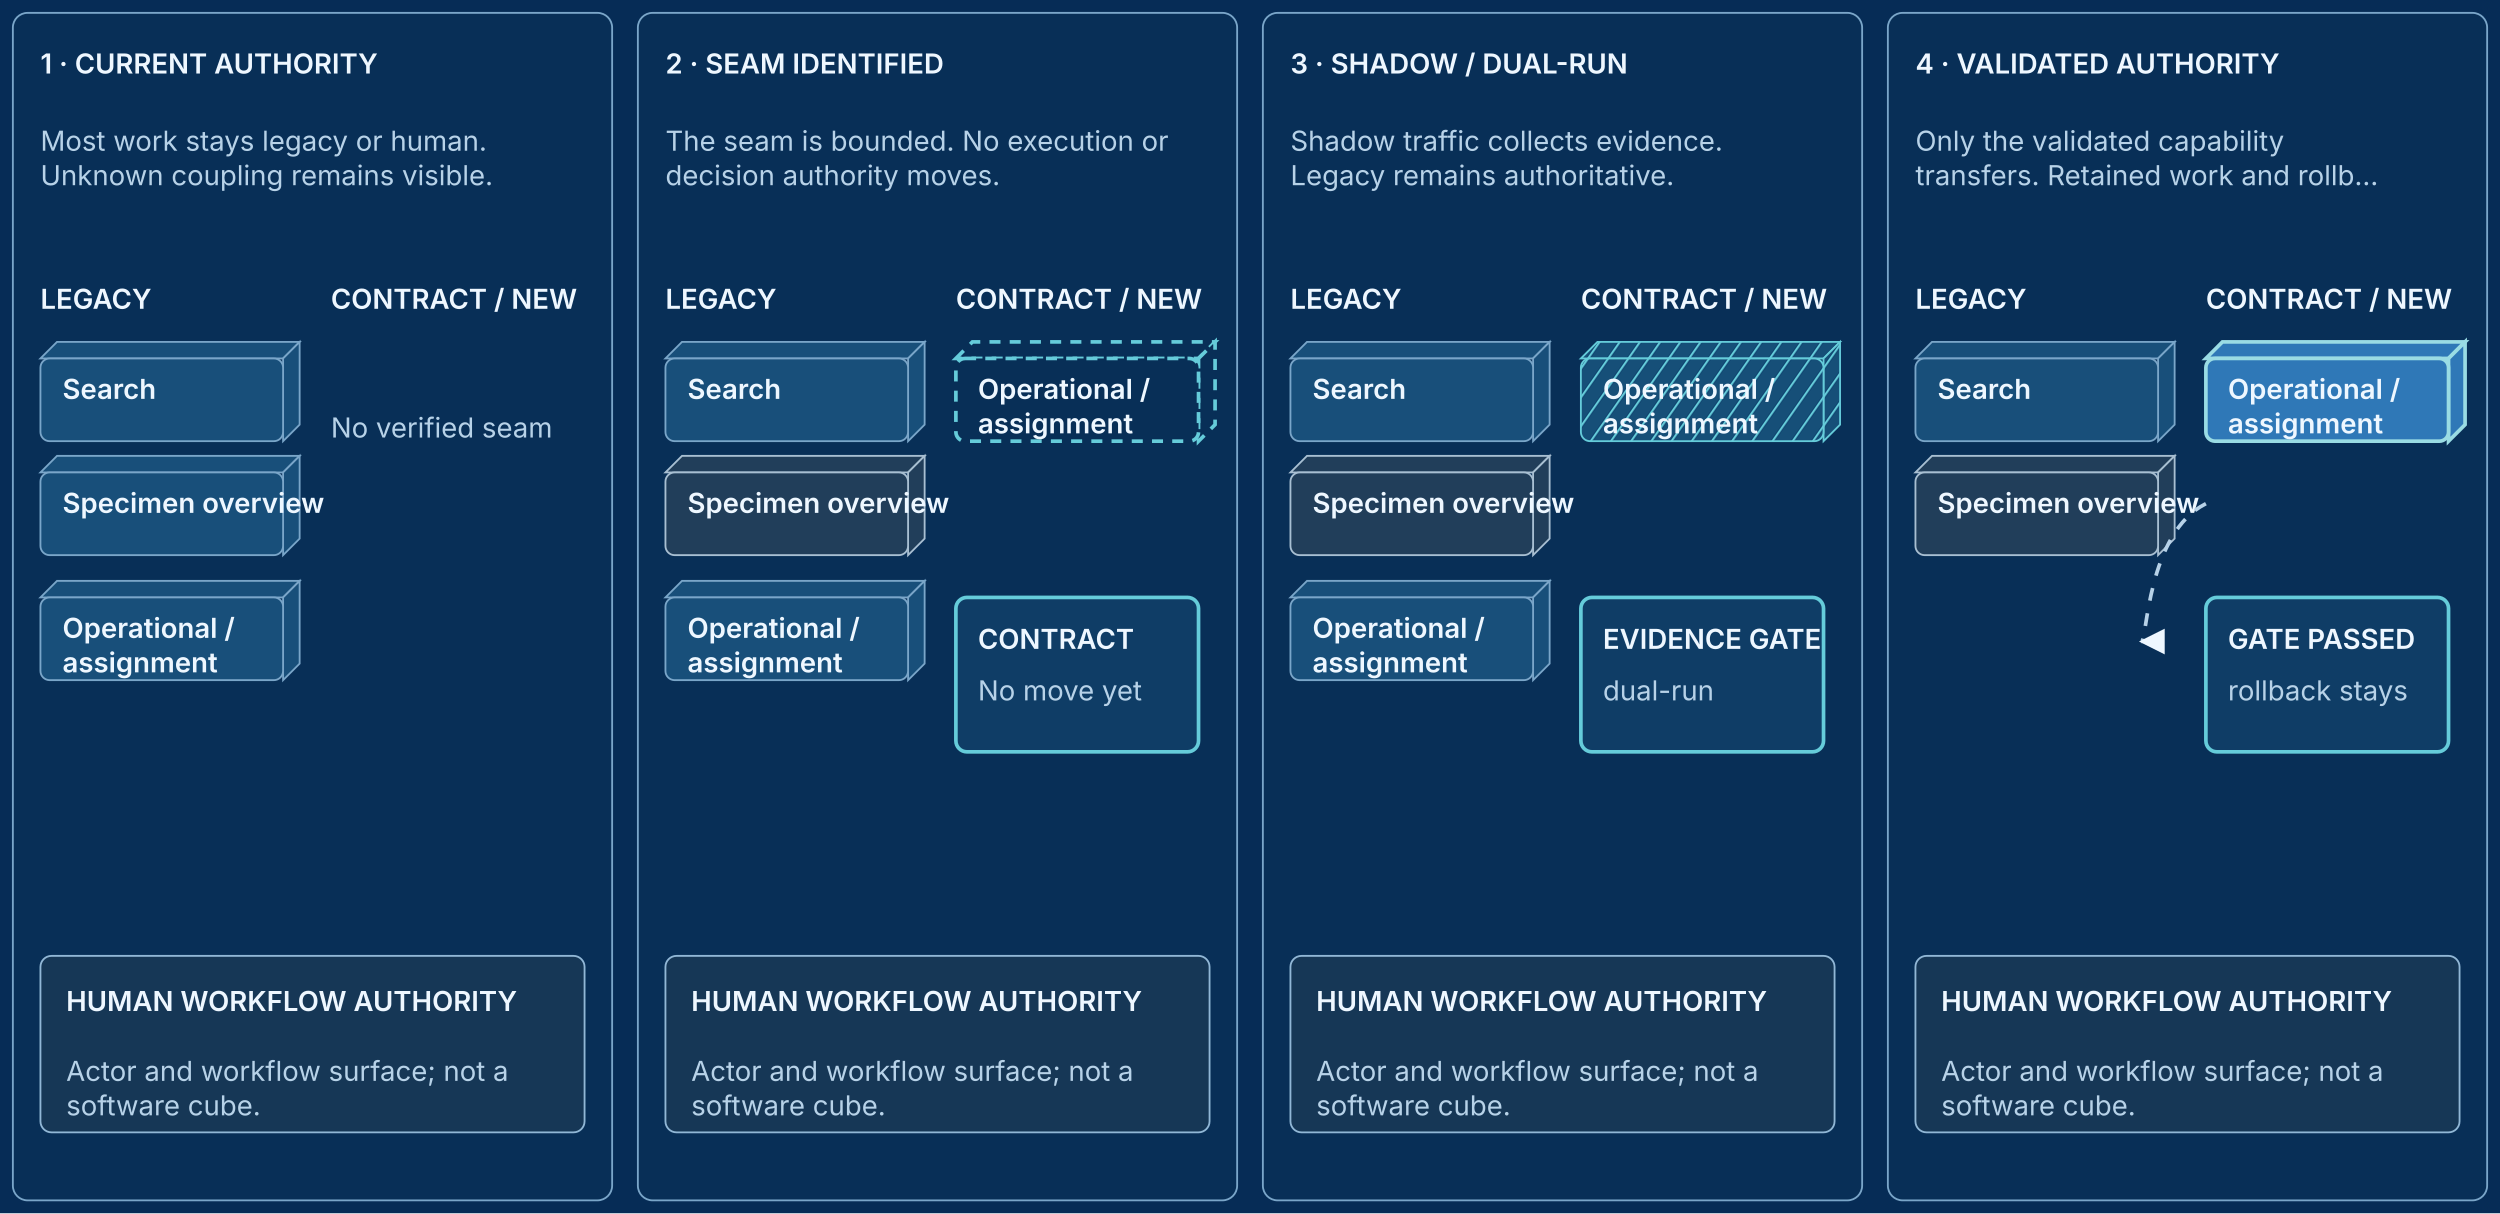
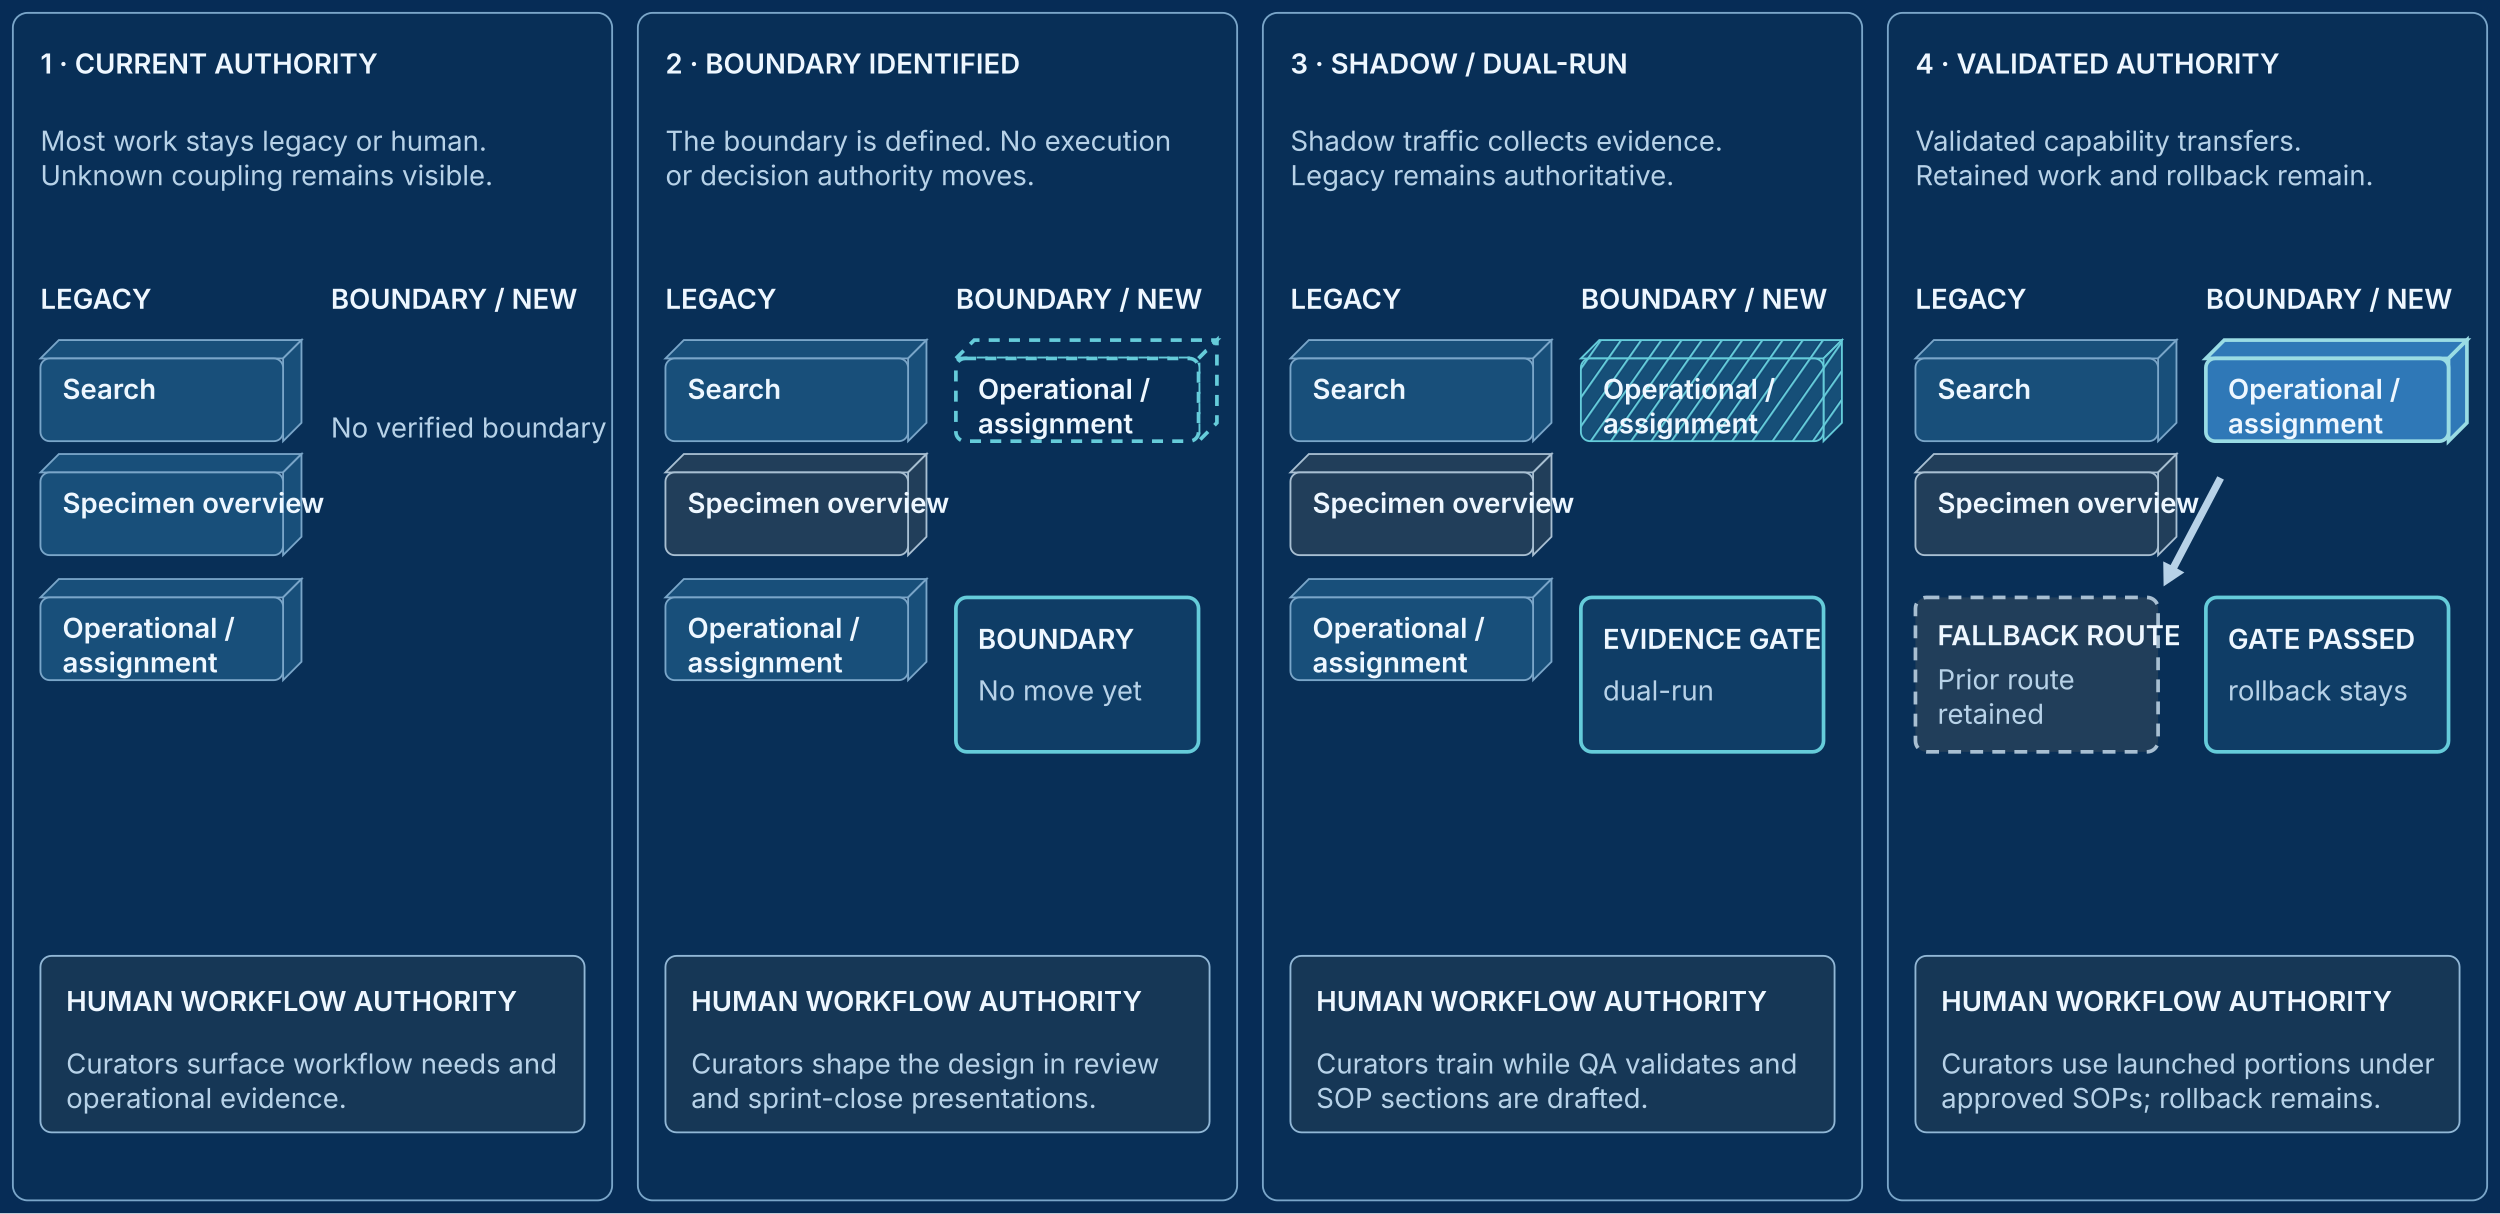
<svg xmlns="http://www.w3.org/2000/svg" viewBox="0 0 1360 660" role="img" aria-labelledby="four-state-title four-state-desc" style="color:#eef7ff">
  <defs>
-     <marker id="a3-arrow" viewBox="0 0 10 10" refX="9" refY="5" markerWidth="7" markerHeight="7" orient="auto-start-reverse">
-       <path d="M 0 0 L 10 5 L 0 10 z" fill="currentColor" />
-     </marker>
    <pattern id="a3-hatch" width="9" height="9" patternUnits="userSpaceOnUse" patternTransform="rotate(35)">
      <rect width="9" height="9" fill="#164f78" />
      <line x1="0" y1="0" x2="0" y2="9" stroke="#65ccda" stroke-width="2" />
    </pattern>
  </defs>
  <style>
        text{font-family:Inter,system-ui,sans-serif;font-size:15px;fill:#eef7ff}
        .a3-strong{font-weight:600}.a3-secondary{fill:#b7d2e8}
        .a3-front,.a3-top,.a3-side{stroke:#7aa6c9;stroke-width:1}
        .state-legacy .a3-front,.state-legacy .a3-top,.state-legacy .a3-side{fill:#184f7a}
        .state-retained_legacy .a3-front,.state-retained_legacy .a3-top,.state-retained_legacy .a3-side{fill:#213e5a;stroke:#a8bfd2}
        .state-seam .a3-front,.state-seam .a3-top,.state-seam .a3-side{fill:#082f57;stroke:#65ccda;stroke-width:2;stroke-dasharray:6 5}
        .state-shadow .a3-front,.state-shadow .a3-top,.state-shadow .a3-side{fill:url(#a3-hatch);stroke:#65ccda}
        .state-new .a3-front,.state-new .a3-top,.state-new .a3-side{fill:#2f78b7;stroke:#9adce4;stroke-width:2}
        .a3-gate{fill:#0f3d66;stroke:#65ccda;stroke-width:2}
+         .a3-fallback rect{fill:#213e5a;stroke:#a8bfd2;stroke-width:2;stroke-dasharray:7 5}
        .a3-human{fill:#163756;stroke:#91b7d6}
-         .a3-route{fill:none;stroke:#eef7ff;stroke-width:2;marker-end:url(#a3-arrow)}
-         .a3-route.secondary{stroke:#b7d2e8;stroke-dasharray:7 7}
+         .a3-route{fill:currentColor;color:#eef7ff}
+         .a3-route.secondary{color:#b7d2e8}
      </style>
  <rect width="1360" height="660" fill="#062c56" />
-   <g>
+   <g id="four-state-f0" data-phase="F0" role="group" aria-label="1 · Current authority">
    <rect x="7" y="7" width="326" height="646" rx="8" fill="#082f57" stroke="#7aa6c9" />
    <text x="22" y="40" class="a3-strong">
      <tspan x="22" dy="0">1 · CURRENT AUTHORITY</tspan>
    </text>
    <text x="22" y="82" class="a3-secondary">
      <tspan x="22" dy="0">Most work stays legacy or human.</tspan>
      <tspan x="22" dy="1.25em">Unknown coupling remains visible.</tspan>
    </text>
    <text x="22" y="168" class="a3-strong">
      <tspan x="22" dy="0">LEGACY</tspan>
    </text>
    <text x="180" y="168" class="a3-strong">
-       <tspan x="180" dy="0">CONTRACT / NEW</tspan>
-     </text>
-     <g class="a3-cube state-legacy" data-cube-id="CAP-SEARCH" role="button" tabindex="0" aria-label="Search; Legacy authority">
-       <polygon class="a3-top" points="22,195 31,186 163,186 154,195" />
-       <polygon class="a3-side" points="154,195 163,186 163,231 154,240" />
+       <tspan x="180" dy="0">BOUNDARY / NEW</tspan>
+     </text>
+     <g class="a3-cube state-legacy" data-cube-id="CAP-SEARCH" role="group" aria-label="Search; Legacy authority">
+       <polygon class="a3-top" points="22,195 32,185 164,185 154,195" />
+       <polygon class="a3-side" points="154,195 164,185 164,230 154,240" />
      <rect class="a3-front" x="22" y="195" width="132" height="45" rx="5" />
      <text x="34" y="217" class="a3-strong">
        <tspan x="34" dy="0">Search</tspan>
      </text>
    </g>
-     <g class="a3-cube state-legacy" data-cube-id="CAP-SPECIMEN" role="button" tabindex="0" aria-label="Specimen overview; Legacy authority">
-       <polygon class="a3-top" points="22,257 31,248 163,248 154,257" />
-       <polygon class="a3-side" points="154,257 163,248 163,293 154,302" />
+     <g class="a3-cube state-legacy" data-cube-id="CAP-SPECIMEN" role="group" aria-label="Specimen overview; Legacy authority">
+       <polygon class="a3-top" points="22,257 32,247 164,247 154,257" />
+       <polygon class="a3-side" points="154,257 164,247 164,292 154,302" />
      <rect class="a3-front" x="22" y="257" width="132" height="45" rx="5" />
      <text x="34" y="279" class="a3-strong">
        <tspan x="34" dy="0">Specimen overview</tspan>
      </text>
    </g>
-     <g class="a3-cube state-legacy" data-cube-id="CAP-OP-ASSIGN" role="button" tabindex="0" aria-label="Operational / assignment; Legacy authority">
-       <polygon class="a3-top" points="22,325 31,316 163,316 154,325" />
-       <polygon class="a3-side" points="154,325 163,316 163,361 154,370" />
+     <g class="a3-cube state-legacy" data-cube-id="CAP-OP-ASSIGN" role="group" aria-label="Operational / assignment; Legacy authority">
+       <polygon class="a3-top" points="22,325 32,315 164,315 154,325" />
+       <polygon class="a3-side" points="154,325 164,315 164,360 154,370" />
      <rect class="a3-front" x="22" y="325" width="132" height="45" rx="5" />
      <text x="34" y="347" class="a3-strong">
        <tspan x="34" dy="0">Operational /</tspan>
        <tspan x="34" dy="1.25em">assignment</tspan>
      </text>
    </g>
    <text x="180" y="238" class="a3-secondary">
-       <tspan x="180" dy="0">No verified seam</tspan>
+       <tspan x="180" dy="0">No verified boundary</tspan>
    </text>
    <rect class="a3-human" x="22" y="520" width="296" height="96" rx="6" />
    <text x="36" y="550" class="a3-strong">
      <tspan x="36" dy="0">HUMAN WORKFLOW AUTHORITY</tspan>
    </text>
-     <text x="36" y="588" class="a3-secondary">
-       <tspan x="36" dy="0">Actor and workflow surface; not a</tspan>
-       <tspan x="36" dy="1.25em">software cube.</tspan>
-     </text>
-   </g>
-   <g>
+     <text x="36" y="584" class="a3-secondary">
+       <tspan x="36" dy="0">Curators surface workflow needs and</tspan>
+       <tspan x="36" dy="1.25em">operational evidence.</tspan>
+     </text>
+   </g>
+   <g id="four-state-f1" data-phase="F1" role="group" aria-label="2 · Boundary identified">
    <rect x="347" y="7" width="326" height="646" rx="8" fill="#082f57" stroke="#7aa6c9" />
    <text x="362" y="40" class="a3-strong">
-       <tspan x="362" dy="0">2 · SEAM IDENTIFIED</tspan>
+       <tspan x="362" dy="0">2 · BOUNDARY IDENTIFIED</tspan>
    </text>
    <text x="362" y="82" class="a3-secondary">
-       <tspan x="362" dy="0">The seam is bounded. No execution or</tspan>
-       <tspan x="362" dy="1.25em">decision authority moves.</tspan>
+       <tspan x="362" dy="0">The boundary is defined. No execution</tspan>
+       <tspan x="362" dy="1.25em">or decision authority moves.</tspan>
    </text>
    <text x="362" y="168" class="a3-strong">
      <tspan x="362" dy="0">LEGACY</tspan>
    </text>
    <text x="520" y="168" class="a3-strong">
-       <tspan x="520" dy="0">CONTRACT / NEW</tspan>
-     </text>
-     <g class="a3-cube state-legacy" data-cube-id="CAP-SEARCH" role="button" tabindex="0" aria-label="Search; Legacy authority">
-       <polygon class="a3-top" points="362,195 371,186 503,186 494,195" />
-       <polygon class="a3-side" points="494,195 503,186 503,231 494,240" />
+       <tspan x="520" dy="0">BOUNDARY / NEW</tspan>
+     </text>
+     <g class="a3-cube state-legacy" data-cube-id="CAP-SEARCH" role="group" aria-label="Search; Legacy authority">
+       <polygon class="a3-top" points="362,195 372,185 504,185 494,195" />
+       <polygon class="a3-side" points="494,195 504,185 504,230 494,240" />
      <rect class="a3-front" x="362" y="195" width="132" height="45" rx="5" />
      <text x="374" y="217" class="a3-strong">
        <tspan x="374" dy="0">Search</tspan>
      </text>
    </g>
-     <g class="a3-cube state-retained_legacy" data-cube-id="CAP-SPECIMEN" role="button" tabindex="0" aria-label="Specimen overview; Retained legacy">
-       <polygon class="a3-top" points="362,257 371,248 503,248 494,257" />
-       <polygon class="a3-side" points="494,257 503,248 503,293 494,302" />
+     <g class="a3-cube state-retained_legacy" data-cube-id="CAP-SPECIMEN" role="group" aria-label="Specimen overview; Retained legacy">
+       <polygon class="a3-top" points="362,257 372,247 504,247 494,257" />
+       <polygon class="a3-side" points="494,257 504,247 504,292 494,302" />
      <rect class="a3-front" x="362" y="257" width="132" height="45" rx="5" />
      <text x="374" y="279" class="a3-strong">
        <tspan x="374" dy="0">Specimen overview</tspan>
      </text>
    </g>
-     <g class="a3-cube state-legacy" data-cube-id="CAP-OP-ASSIGN" role="button" tabindex="0" aria-label="Operational / assignment; Legacy authority">
-       <polygon class="a3-top" points="362,325 371,316 503,316 494,325" />
-       <polygon class="a3-side" points="494,325 503,316 503,361 494,370" />
+     <g class="a3-cube state-legacy" data-cube-id="CAP-OP-ASSIGN" role="group" aria-label="Operational / assignment; Legacy authority">
+       <polygon class="a3-top" points="362,325 372,315 504,315 494,325" />
+       <polygon class="a3-side" points="494,325 504,315 504,360 494,370" />
      <rect class="a3-front" x="362" y="325" width="132" height="45" rx="5" />
      <text x="374" y="347" class="a3-strong">
        <tspan x="374" dy="0">Operational /</tspan>
        <tspan x="374" dy="1.25em">assignment</tspan>
      </text>
    </g>
-     <g class="a3-cube state-seam" data-cube-id="CAP-OP-ASSIGN" role="button" tabindex="0" aria-label="Operational / assignment; Seam identified">
-       <polygon class="a3-top" points="520,195 529,186 661,186 652,195" />
-       <polygon class="a3-side" points="652,195 661,186 661,231 652,240" />
+     <g class="a3-cube state-seam" data-cube-id="CAP-OP-ASSIGN" role="group" aria-label="Operational / assignment; Boundary identified">
+       <polygon class="a3-top" points="520,195 530,185 662,185 652,195" />
+       <polygon class="a3-side" points="652,195 662,185 662,230 652,240" />
      <rect class="a3-front" x="520" y="195" width="132" height="45" rx="5" />
      <text x="532" y="217" class="a3-strong">
        <tspan x="532" dy="0">Operational /</tspan>
        <tspan x="532" dy="1.25em">assignment</tspan>
      </text>
    </g>
    <rect class="a3-gate" x="520" y="325" width="132" height="84" rx="6" />
    <text x="532" y="353" class="a3-strong">
-       <tspan x="532" dy="0">CONTRACT</tspan>
+       <tspan x="532" dy="0">BOUNDARY</tspan>
    </text>
    <text x="532" y="381" class="a3-secondary">
      <tspan x="532" dy="0">No move yet</tspan>
    </text>
    <rect class="a3-human" x="362" y="520" width="296" height="96" rx="6" />
    <text x="376" y="550" class="a3-strong">
      <tspan x="376" dy="0">HUMAN WORKFLOW AUTHORITY</tspan>
    </text>
-     <text x="376" y="588" class="a3-secondary">
-       <tspan x="376" dy="0">Actor and workflow surface; not a</tspan>
-       <tspan x="376" dy="1.25em">software cube.</tspan>
-     </text>
-   </g>
-   <g>
+     <text x="376" y="584" class="a3-secondary">
+       <tspan x="376" dy="0">Curators shape the design in review</tspan>
+       <tspan x="376" dy="1.25em">and sprint-close presentations.</tspan>
+     </text>
+   </g>
+   <g id="four-state-f2" data-phase="F2" role="group" aria-label="3 · Shadow / dual-run">
    <rect x="687" y="7" width="326" height="646" rx="8" fill="#082f57" stroke="#7aa6c9" />
    <text x="702" y="40" class="a3-strong">
      <tspan x="702" dy="0">3 · SHADOW / DUAL-RUN</tspan>
    </text>
    <text x="702" y="82" class="a3-secondary">
      <tspan x="702" dy="0">Shadow traffic collects evidence.</tspan>
      <tspan x="702" dy="1.25em">Legacy remains authoritative.</tspan>
    </text>
    <text x="702" y="168" class="a3-strong">
      <tspan x="702" dy="0">LEGACY</tspan>
    </text>
    <text x="860" y="168" class="a3-strong">
-       <tspan x="860" dy="0">CONTRACT / NEW</tspan>
-     </text>
-     <g class="a3-cube state-legacy" data-cube-id="CAP-SEARCH" role="button" tabindex="0" aria-label="Search; Legacy authority">
-       <polygon class="a3-top" points="702,195 711,186 843,186 834,195" />
-       <polygon class="a3-side" points="834,195 843,186 843,231 834,240" />
+       <tspan x="860" dy="0">BOUNDARY / NEW</tspan>
+     </text>
+     <g class="a3-cube state-legacy" data-cube-id="CAP-SEARCH" role="group" aria-label="Search; Legacy authority">
+       <polygon class="a3-top" points="702,195 712,185 844,185 834,195" />
+       <polygon class="a3-side" points="834,195 844,185 844,230 834,240" />
      <rect class="a3-front" x="702" y="195" width="132" height="45" rx="5" />
      <text x="714" y="217" class="a3-strong">
        <tspan x="714" dy="0">Search</tspan>
      </text>
    </g>
-     <g class="a3-cube state-retained_legacy" data-cube-id="CAP-SPECIMEN" role="button" tabindex="0" aria-label="Specimen overview; Retained legacy">
-       <polygon class="a3-top" points="702,257 711,248 843,248 834,257" />
-       <polygon class="a3-side" points="834,257 843,248 843,293 834,302" />
+     <g class="a3-cube state-retained_legacy" data-cube-id="CAP-SPECIMEN" role="group" aria-label="Specimen overview; Retained legacy">
+       <polygon class="a3-top" points="702,257 712,247 844,247 834,257" />
+       <polygon class="a3-side" points="834,257 844,247 844,292 834,302" />
      <rect class="a3-front" x="702" y="257" width="132" height="45" rx="5" />
      <text x="714" y="279" class="a3-strong">
        <tspan x="714" dy="0">Specimen overview</tspan>
      </text>
    </g>
-     <g class="a3-cube state-legacy" data-cube-id="CAP-OP-ASSIGN" role="button" tabindex="0" aria-label="Operational / assignment; Legacy authority">
-       <polygon class="a3-top" points="702,325 711,316 843,316 834,325" />
-       <polygon class="a3-side" points="834,325 843,316 843,361 834,370" />
+     <g class="a3-cube state-legacy" data-cube-id="CAP-OP-ASSIGN" role="group" aria-label="Operational / assignment; Legacy authority">
+       <polygon class="a3-top" points="702,325 712,315 844,315 834,325" />
+       <polygon class="a3-side" points="834,325 844,315 844,360 834,370" />
      <rect class="a3-front" x="702" y="325" width="132" height="45" rx="5" />
      <text x="714" y="347" class="a3-strong">
        <tspan x="714" dy="0">Operational /</tspan>
        <tspan x="714" dy="1.25em">assignment</tspan>
      </text>
    </g>
-     <g class="a3-cube state-shadow" data-cube-id="CAP-OP-ASSIGN" role="button" tabindex="0" aria-label="Operational / assignment; Shadow / dual-run">
-       <polygon class="a3-top" points="860,195 869,186 1001,186 992,195" />
-       <polygon class="a3-side" points="992,195 1001,186 1001,231 992,240" />
+     <g class="a3-cube state-shadow" data-cube-id="CAP-OP-ASSIGN" role="group" aria-label="Operational / assignment; Shadow / dual-run">
+       <polygon class="a3-top" points="860,195 870,185 1002,185 992,195" />
+       <polygon class="a3-side" points="992,195 1002,185 1002,230 992,240" />
      <rect class="a3-front" x="860" y="195" width="132" height="45" rx="5" />
      <text x="872" y="217" class="a3-strong">
        <tspan x="872" dy="0">Operational /</tspan>
        <tspan x="872" dy="1.25em">assignment</tspan>
      </text>
    </g>
    <rect class="a3-gate" x="860" y="325" width="132" height="84" rx="6" />
    <text x="872" y="353" class="a3-strong">
      <tspan x="872" dy="0">EVIDENCE GATE</tspan>
    </text>
    <text x="872" y="381" class="a3-secondary">
      <tspan x="872" dy="0">dual-run</tspan>
    </text>
    <rect class="a3-human" x="702" y="520" width="296" height="96" rx="6" />
    <text x="716" y="550" class="a3-strong">
      <tspan x="716" dy="0">HUMAN WORKFLOW AUTHORITY</tspan>
    </text>
-     <text x="716" y="588" class="a3-secondary">
-       <tspan x="716" dy="0">Actor and workflow surface; not a</tspan>
-       <tspan x="716" dy="1.25em">software cube.</tspan>
-     </text>
-   </g>
-   <g>
+     <text x="716" y="584" class="a3-secondary">
+       <tspan x="716" dy="0">Curators train while QA validates and</tspan>
+       <tspan x="716" dy="1.25em">SOP sections are drafted.</tspan>
+     </text>
+   </g>
+   <g id="four-state-f3" data-phase="F3" role="group" aria-label="4 · Validated authority">
    <rect x="1027" y="7" width="326" height="646" rx="8" fill="#082f57" stroke="#7aa6c9" />
    <text x="1042" y="40" class="a3-strong">
      <tspan x="1042" dy="0">4 · VALIDATED AUTHORITY</tspan>
    </text>
    <text x="1042" y="82" class="a3-secondary">
-       <tspan x="1042" dy="0">Only the validated capability</tspan>
-       <tspan x="1042" dy="1.25em">transfers. Retained work and rollb…</tspan>
+       <tspan x="1042" dy="0">Validated capability transfers.</tspan>
+       <tspan x="1042" dy="1.25em">Retained work and rollback remain.</tspan>
    </text>
    <text x="1042" y="168" class="a3-strong">
      <tspan x="1042" dy="0">LEGACY</tspan>
    </text>
    <text x="1200" y="168" class="a3-strong">
-       <tspan x="1200" dy="0">CONTRACT / NEW</tspan>
-     </text>
-     <g class="a3-cube state-legacy" data-cube-id="CAP-SEARCH" role="button" tabindex="0" aria-label="Search; Legacy authority">
-       <polygon class="a3-top" points="1042,195 1051,186 1183,186 1174,195" />
-       <polygon class="a3-side" points="1174,195 1183,186 1183,231 1174,240" />
+       <tspan x="1200" dy="0">BOUNDARY / NEW</tspan>
+     </text>
+     <g class="a3-cube state-legacy" data-cube-id="CAP-SEARCH" role="group" aria-label="Search; Legacy authority">
+       <polygon class="a3-top" points="1042,195 1052,185 1184,185 1174,195" />
+       <polygon class="a3-side" points="1174,195 1184,185 1184,230 1174,240" />
      <rect class="a3-front" x="1042" y="195" width="132" height="45" rx="5" />
      <text x="1054" y="217" class="a3-strong">
        <tspan x="1054" dy="0">Search</tspan>
      </text>
    </g>
-     <g class="a3-cube state-retained_legacy" data-cube-id="CAP-SPECIMEN" role="button" tabindex="0" aria-label="Specimen overview; Retained legacy">
-       <polygon class="a3-top" points="1042,257 1051,248 1183,248 1174,257" />
-       <polygon class="a3-side" points="1174,257 1183,248 1183,293 1174,302" />
+     <g class="a3-cube state-retained_legacy" data-cube-id="CAP-SPECIMEN" role="group" aria-label="Specimen overview; Retained legacy">
+       <polygon class="a3-top" points="1042,257 1052,247 1184,247 1174,257" />
+       <polygon class="a3-side" points="1174,257 1184,247 1184,292 1174,302" />
      <rect class="a3-front" x="1042" y="257" width="132" height="45" rx="5" />
      <text x="1054" y="279" class="a3-strong">
        <tspan x="1054" dy="0">Specimen overview</tspan>
      </text>
    </g>
-     <g class="a3-cube state-new" data-cube-id="CAP-OP-ASSIGN" role="button" tabindex="0" aria-label="Operational / assignment; New authority">
-       <polygon class="a3-top" points="1200,195 1209,186 1341,186 1332,195" />
-       <polygon class="a3-side" points="1332,195 1341,186 1341,231 1332,240" />
+     <g class="a3-fallback" role="group" aria-label="Fallback route; prior implementation retained for recovery">
+       <rect x="1042" y="325" width="132" height="84" rx="6" />
+       <text x="1054" y="351" class="a3-strong">
+         <tspan x="1054" dy="0">FALLBACK ROUTE</tspan>
+       </text>
+       <text x="1054" y="375" class="a3-secondary">
+         <tspan x="1054" dy="0">Prior route</tspan>
+         <tspan x="1054" dy="1.25em">retained</tspan>
+       </text>
+     </g>
+     <g class="a3-cube state-new" data-cube-id="CAP-OP-ASSIGN" role="group" aria-label="Operational / assignment; New authority">
+       <polygon class="a3-top" points="1200,195 1210,185 1342,185 1332,195" />
+       <polygon class="a3-side" points="1332,195 1342,185 1342,230 1332,240" />
      <rect class="a3-front" x="1200" y="195" width="132" height="45" rx="5" />
      <text x="1212" y="217" class="a3-strong">
        <tspan x="1212" dy="0">Operational /</tspan>
        <tspan x="1212" dy="1.25em">assignment</tspan>
      </text>
    </g>
    <rect class="a3-gate" x="1200" y="325" width="132" height="84" rx="6" />
    <text x="1212" y="353" class="a3-strong">
      <tspan x="1212" dy="0">GATE PASSED</tspan>
    </text>
    <text x="1212" y="381" class="a3-secondary">
      <tspan x="1212" dy="0">rollback stays</tspan>
    </text>
-     <path class="a3-route secondary" d="M 1200 274 C 1168 290, 1168 349, 1165 349" />
+     <path class="a3-route secondary" d="M 1206.2 259.1 L 1180.8 307.4 L 1176.8 305.4 L 1177.0 319.0 L 1188.3 311.4 L 1184.4 309.3 L 1209.8 260.9 Z" aria-hidden="true" />
    <rect class="a3-human" x="1042" y="520" width="296" height="96" rx="6" />
    <text x="1056" y="550" class="a3-strong">
      <tspan x="1056" dy="0">HUMAN WORKFLOW AUTHORITY</tspan>
    </text>
-     <text x="1056" y="588" class="a3-secondary">
-       <tspan x="1056" dy="0">Actor and workflow surface; not a</tspan>
-       <tspan x="1056" dy="1.25em">software cube.</tspan>
+     <text x="1056" y="584" class="a3-secondary">
+       <tspan x="1056" dy="0">Curators use launched portions under</tspan>
+       <tspan x="1056" dy="1.25em">approved SOPs; rollback remains.</tspan>
    </text>
  </g>
</svg>
